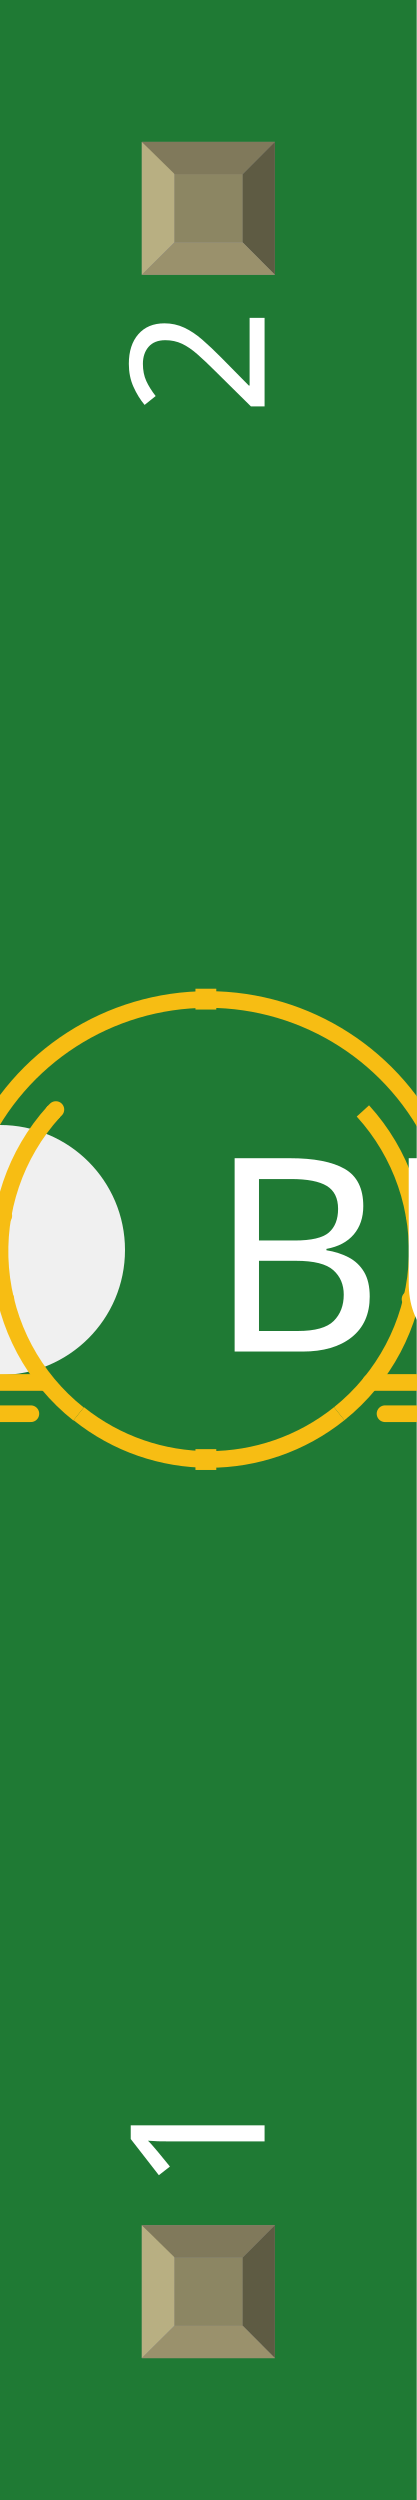
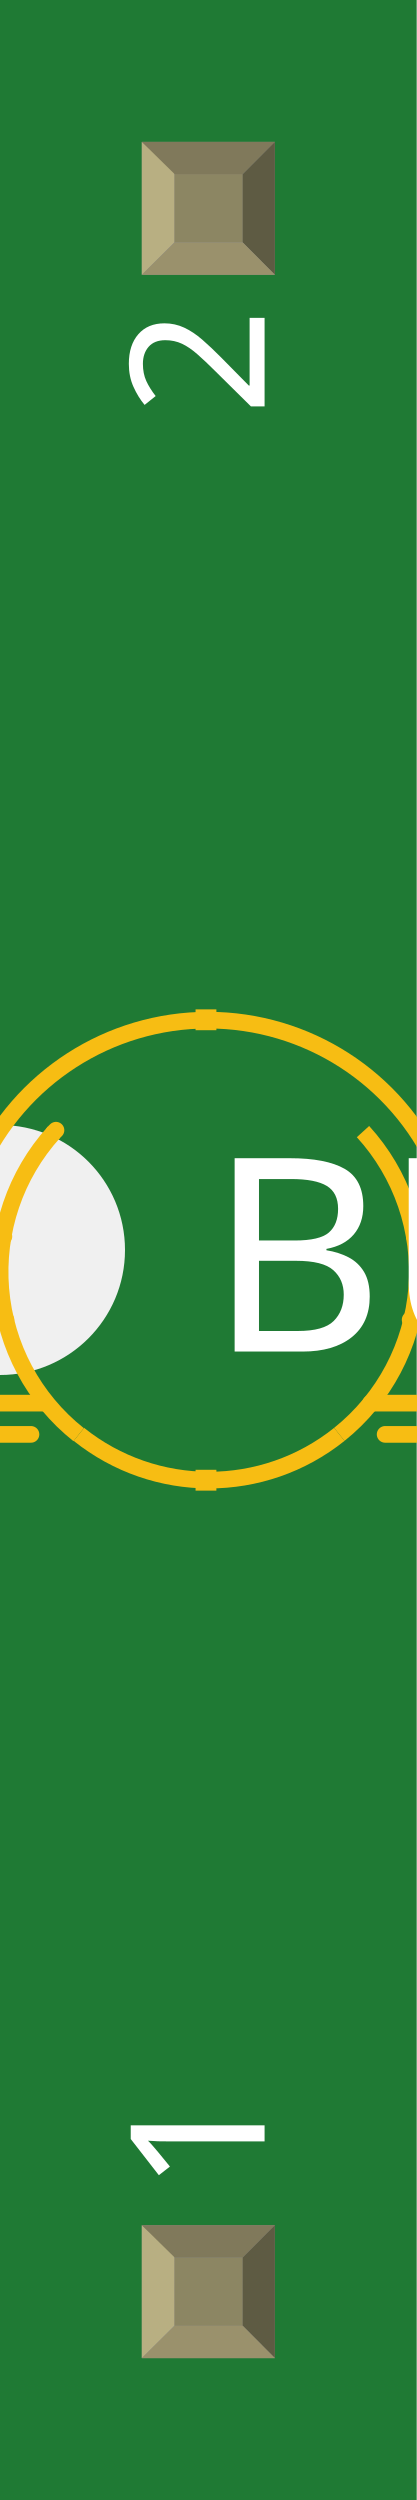
<svg xmlns="http://www.w3.org/2000/svg" width="0.1in" x="0in" version="1.2" y="0in" height="0.6in" viewBox="0 0 100 600" baseProfile="tiny">
  <g id="breadboard">
    <g id="icon">
      <path fill="#1F7A34" stroke="none" stroke-width="0" d="M0,0L0,270A30,30 0 0 1 0,330L0,600L100,600L100,0L0,0z" />
-       <g transform="translate(-155.819,174.585)">
-         <g transform="matrix(0.5, 0, 0, 0.5, 102.909, 62.7076)">
-           <line class="other" stroke="#F7BD13" stroke-linecap="round" y1="204" x1="14.638" y2="204" stroke-width="8" x2="120.638" />
-           <line class="other" stroke="#F7BD13" stroke-linecap="round" y1="204" x1="290.638" y2="204" stroke-width="8" x2="396.638" />
-           <line class="other" stroke="#F7BD13" stroke-linecap="round" y1="89" x1="76.638" y2="89" stroke-width="8" x2="99.638" />
-           <line class="other" stroke="#F7BD13" stroke-linecap="round" y1="89" x1="334.638" y2="89" stroke-width="8" x2="311.638" />
-           <line class="other" stroke="#F7BD13" stroke-linecap="round" y1="109" x1="304.638" y2="109" stroke-width="8" x2="338.638" />
-           <line class="other" stroke="#F7BD13" stroke-linecap="round" y1="109" x1="107.638" y2="109" stroke-width="8" x2="72.638" />
-           <line class="other" stroke="#F7BD13" stroke-linecap="round" y1="129" x1="36.638" y2="129" stroke-width="8" x2="95.638" />
-           <line class="other" stroke="#F7BD13" stroke-linecap="round" y1="129" x1="374.638" y2="129" stroke-width="8" x2="316.638" />
-           <line class="other" stroke="#F7BD13" stroke-linecap="round" y1="149" x1="302.638" y2="149" stroke-width="8" x2="374.638" />
-           <line class="other" stroke="#F7BD13" stroke-linecap="round" y1="149" x1="108.638" y2="149" stroke-width="8" x2="36.638" />
-           <line class="other" stroke="#F7BD13" stroke-linecap="round" y1="169" x1="12.638" y2="169" stroke-width="8" x2="99.638" />
-           <line class="other" stroke="#F7BD13" stroke-linecap="round" y1="169" x1="399.638" y2="169" stroke-width="8" x2="311.638" />
-           <line class="other" stroke="#F7BD13" stroke-linecap="round" y1="189" x1="283.638" y2="189" stroke-width="8" x2="385.638" />
-           <line class="other" stroke="#F7BD13" stroke-linecap="round" y1="189" x1="127.638" y2="189" stroke-width="8" x2="25.638" />
-           <path class="other" fill="none" stroke="#F7BD13" stroke-width="8" d="M95.638,76A213.515,213.514,0,0,0,4,188.779" />
-           <path class="other" fill="none" stroke="#F7BD13" stroke-width="8" d="M407.638,189A213.312,213.312,0,0,0,315.666,75.953" />
-           <path class="other" fill="none" stroke="#F7BD13" stroke-width="8" d="M315.638,76A120.83,120.83,0,0,0,95.638,76" />
-           <path class="other" fill="none" stroke="#F7BD13" stroke-width="8" d="M131.638,59A99.819,99.819,0,0,0,143.524,204.145" />
-           <path class="other" fill="none" stroke="#F7BD13" stroke-width="8" d="M268.638,204A99.956,99.956,0,0,0,280.004,58.665" />
-           <path class="other" fill="none" stroke="#F7BD13" stroke-width="8" d="M143.638,204A99.951,99.951,0,0,0,268.638,204" />
-           <path class="other" fill="none" stroke="#F7BD13" stroke-width="8" d="M4.638,189A11.233,11.233,0,0,0,14.626,204.224" />
-           <path class="other" fill="none" stroke="#F7BD13" stroke-width="8" d="M396.638,204A11.004,11.004,0,0,0,406.977,189.24" />
-           <line class="other" stroke="#F7BD13" stroke-linecap="round" y1="58" x1="132.638" y2="59" stroke-width="8" x2="131.638" />
-           <rect width="10" x="199.638" y="221" fill="#F7BD13" connectorname="1" height="10" stroke="none" stroke-linecap="round" stroke-width="0" />
-           <rect width="10" x="199.638" y="0" fill="#F7BD13" connectorname="2" height="10" stroke="none" stroke-linecap="round" stroke-width="0" />
+       <g transform="translate(-155.869,184.5)">
+         <g transform="matrix(0.5, 0, 0, 0.5, 102.934, 57.75)">
+           <line class="other" stroke="#F7BD13" stroke-linecap="round" y1="204" x1="14.737" y2="204" stroke-width="8" x2="120.738" />
+           <line class="other" stroke="#F7BD13" stroke-linecap="round" y1="204" x1="290.738" y2="204" stroke-width="8" x2="396.737" />
+           <line class="other" stroke="#F7BD13" stroke-linecap="round" y1="89" x1="76.737" y2="89" stroke-width="8" x2="99.738" />
+           <line class="other" stroke="#F7BD13" stroke-linecap="round" y1="89" x1="334.738" y2="89" stroke-width="8" x2="311.738" />
+           <line class="other" stroke="#F7BD13" stroke-linecap="round" y1="109" x1="304.738" y2="109" stroke-width="8" x2="338.738" />
+           <line class="other" stroke="#F7BD13" stroke-linecap="round" y1="109" x1="107.738" y2="109" stroke-width="8" x2="72.737" />
+           <line class="other" stroke="#F7BD13" stroke-linecap="round" y1="129" x1="36.737" y2="129" stroke-width="8" x2="95.738" />
+           <line class="other" stroke="#F7BD13" stroke-linecap="round" y1="129" x1="374.738" y2="129" stroke-width="8" x2="316.738" />
+           <line class="other" stroke="#F7BD13" stroke-linecap="round" y1="149" x1="302.738" y2="149" stroke-width="8" x2="374.738" />
+           <line class="other" stroke="#F7BD13" stroke-linecap="round" y1="149" x1="108.738" y2="149" stroke-width="8" x2="36.737" />
+           <line class="other" stroke="#F7BD13" stroke-linecap="round" y1="169" x1="12.737" y2="169" stroke-width="8" x2="99.738" />
+           <line class="other" stroke="#F7BD13" stroke-linecap="round" y1="169" x1="399.737" y2="169" stroke-width="8" x2="311.738" />
+           <line class="other" stroke="#F7BD13" stroke-linecap="round" y1="189" x1="283.738" y2="189" stroke-width="8" x2="385.738" />
+           <line class="other" stroke="#F7BD13" stroke-linecap="round" y1="189" x1="127.738" y2="189" stroke-width="8" x2="25.737" />
+           <path class="other" fill="none" stroke="#F7BD13" stroke-width="8" d="M95.738,76A213.515,213.515,0,0,0,4.099,188.78" />
+           <path class="other" fill="none" stroke="#F7BD13" stroke-width="8" d="M407.737,189A213.313,213.312,0,0,0,315.766,75.953" />
+           <path class="other" fill="none" stroke="#F7BD13" stroke-width="8" d="M315.738,76A120.831,120.83,0,0,0,95.738,76" />
+           <path class="other" fill="none" stroke="#F7BD13" stroke-width="8" d="M131.738,59A99.82,99.819,0,0,0,143.624,204.146" />
+           <path class="other" fill="none" stroke="#F7BD13" stroke-width="8" d="M268.738,204A99.957,99.956,0,0,0,280.104,58.665" />
+           <path class="other" fill="none" stroke="#F7BD13" stroke-width="8" d="M143.738,204A99.951,99.951,0,0,0,268.738,204" />
+           <path class="other" fill="none" stroke="#F7BD13" stroke-width="8" d="M4.737,189A11.233,11.233,0,0,0,14.726,204.224" />
+           <path class="other" fill="none" stroke="#F7BD13" stroke-width="8" d="M396.737,204A11.004,11.004,0,0,0,407.076,189.24" />
+           <line class="other" stroke="#F7BD13" stroke-linecap="round" y1="58" x1="132.738" y2="59" stroke-width="8" x2="131.738" />
+           <rect width="10" x="199.738" y="221" fill="#F7BD13" connectorname="1" height="10" stroke="none" stroke-linecap="round" stroke-width="0" />
+           <rect width="10" x="199.738" y="0" fill="#F7BD13" connectorname="2" height="10" stroke="none" stroke-linecap="round" stroke-width="0" />
          <rect width="-1.69093e+11" x="8.45466e+10" y="8.45466e+10" fill="#303030" height="-1.69093e+11" stroke="none" stroke-width="0" />
          <polygon fill="#1f1f1f" points="8.45466e+10,8.45466e+10 -8.45466e+10,8.45466e+10 -8.45466e+10,8.45466e+10 8.45466e+10,8.45466e+10" />
          <polygon fill="#1f1f1f" points="8.45466e+10,-8.45466e+10 -8.45466e+10,-8.45466e+10 -8.45466e+10,-8.45466e+10 8.45466e+10,-8.45466e+10" />
          <polygon fill="#000000" points="8.45466e+10,8.45466e+10 8.45466e+10,-8.45466e+10 8.45466e+10,-8.45466e+10 8.45466e+10,8.45466e+10" />
          <polygon fill="#3d3d3d" points="-8.45466e+10,8.45466e+10 -8.45466e+10,-8.45466e+10 -8.45466e+10,-8.45466e+10 -8.45466e+10,8.45466e+10" />
          <circle fill="#1f1f1f" cx="8.45466e+10" cy="-8.45466e+10" stroke="none" r="10" stroke-width="0" />
        </g>
      </g>
      <text x="50" y="324.375" font-family="OCRA" fill="white" text-anchor="start" stroke="none" id="label" stroke-width="0" font-size="65">BUTTON-CONDUCTIVE-MINI</text>
      <g transform="translate(63.5,526.05)">
        <g transform="rotate(-90)">
          <text x="0" y="0" font-family="OCRA" fill="white" text-anchor="start" stroke="none" stroke-width="0" font-size="45">1</text>
        </g>
      </g>
      <g transform="translate(63.5,73.95)">
        <g transform="rotate(-90)">
          <text x="0" y="0" font-family="OCRA" fill="white" text-anchor="end" stroke="none" stroke-width="0" font-size="45">2</text>
        </g>
      </g>
    </g>
    <g transform="translate(34.035,534.05)">
      <rect width="31.93" x="0" y="0" fill="#8D8C8C" height="31.9" id="connector0pad" stroke-width="0" />
      <rect width="16.444" x="7.792" y="7.735" fill="#8C8663" height="16.415" stroke-width="0" />
      <polygon fill="#B8AF82" points="0,31.9,7.792,24.137,7.792,6.972,0,0" stroke-width="0" />
      <polygon fill="#80795B" points="24.208,7.763,7.903,7.763,0,0,31.93,0" stroke-width="0" />
      <polygon fill="#5E5B43" points="24.208,24.137,24.208,7.763,31.93,0,31.93,31.9" stroke-width="0" />
      <polygon fill="#9A916C" points="0,31.9,7.875,24.137,24.208,24.137,31.93,31.9" stroke-width="0" />
    </g>
    <g transform="translate(34.035,34.05)">
      <rect width="31.93" x="0" y="0" fill="#8D8C8C" height="31.9" id="connector1pad" stroke-width="0" />
      <rect width="16.444" x="7.792" y="7.735" fill="#8C8663" height="16.415" stroke-width="0" />
      <polygon fill="#B8AF82" points="0,31.9,7.792,24.137,7.792,6.972,0,0" stroke-width="0" />
      <polygon fill="#80795B" points="24.208,7.763,7.903,7.763,0,0,31.93,0" stroke-width="0" />
      <polygon fill="#5E5B43" points="24.208,24.137,24.208,7.763,31.93,0,31.93,31.9" stroke-width="0" />
      <polygon fill="#9A916C" points="0,31.9,7.875,24.137,24.208,24.137,31.93,31.9" stroke-width="0" />
    </g>
  </g>
</svg>
